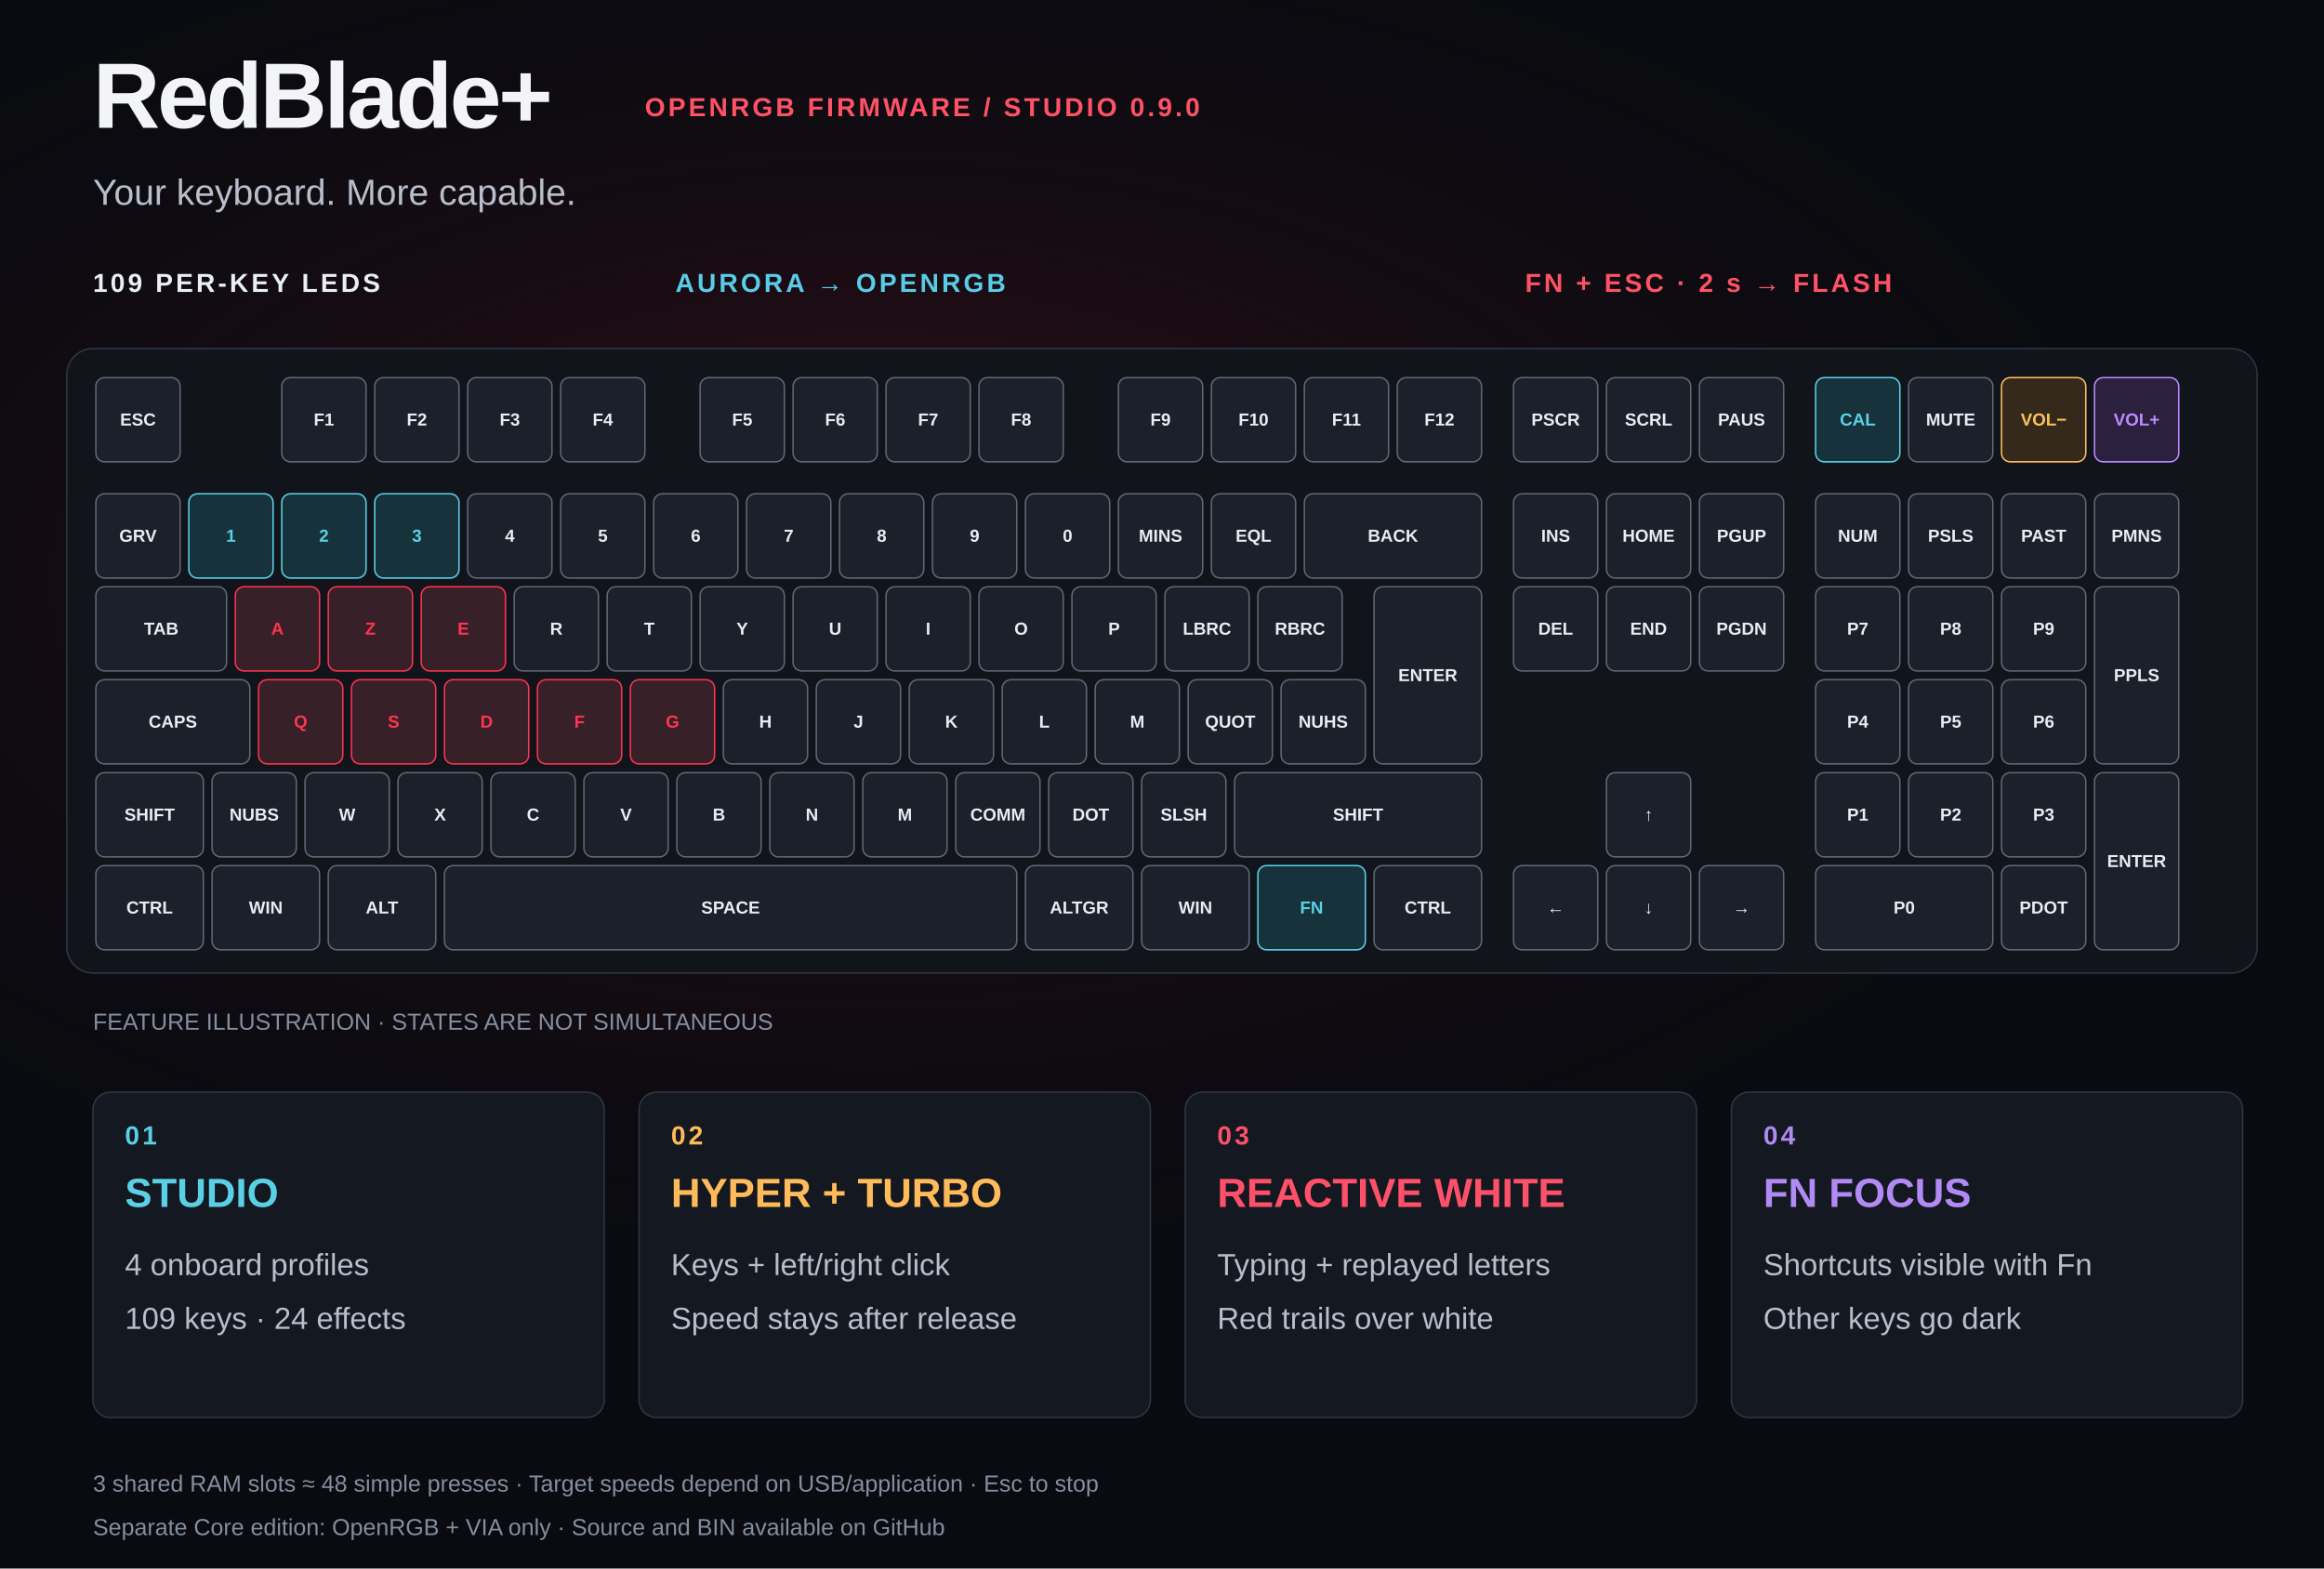
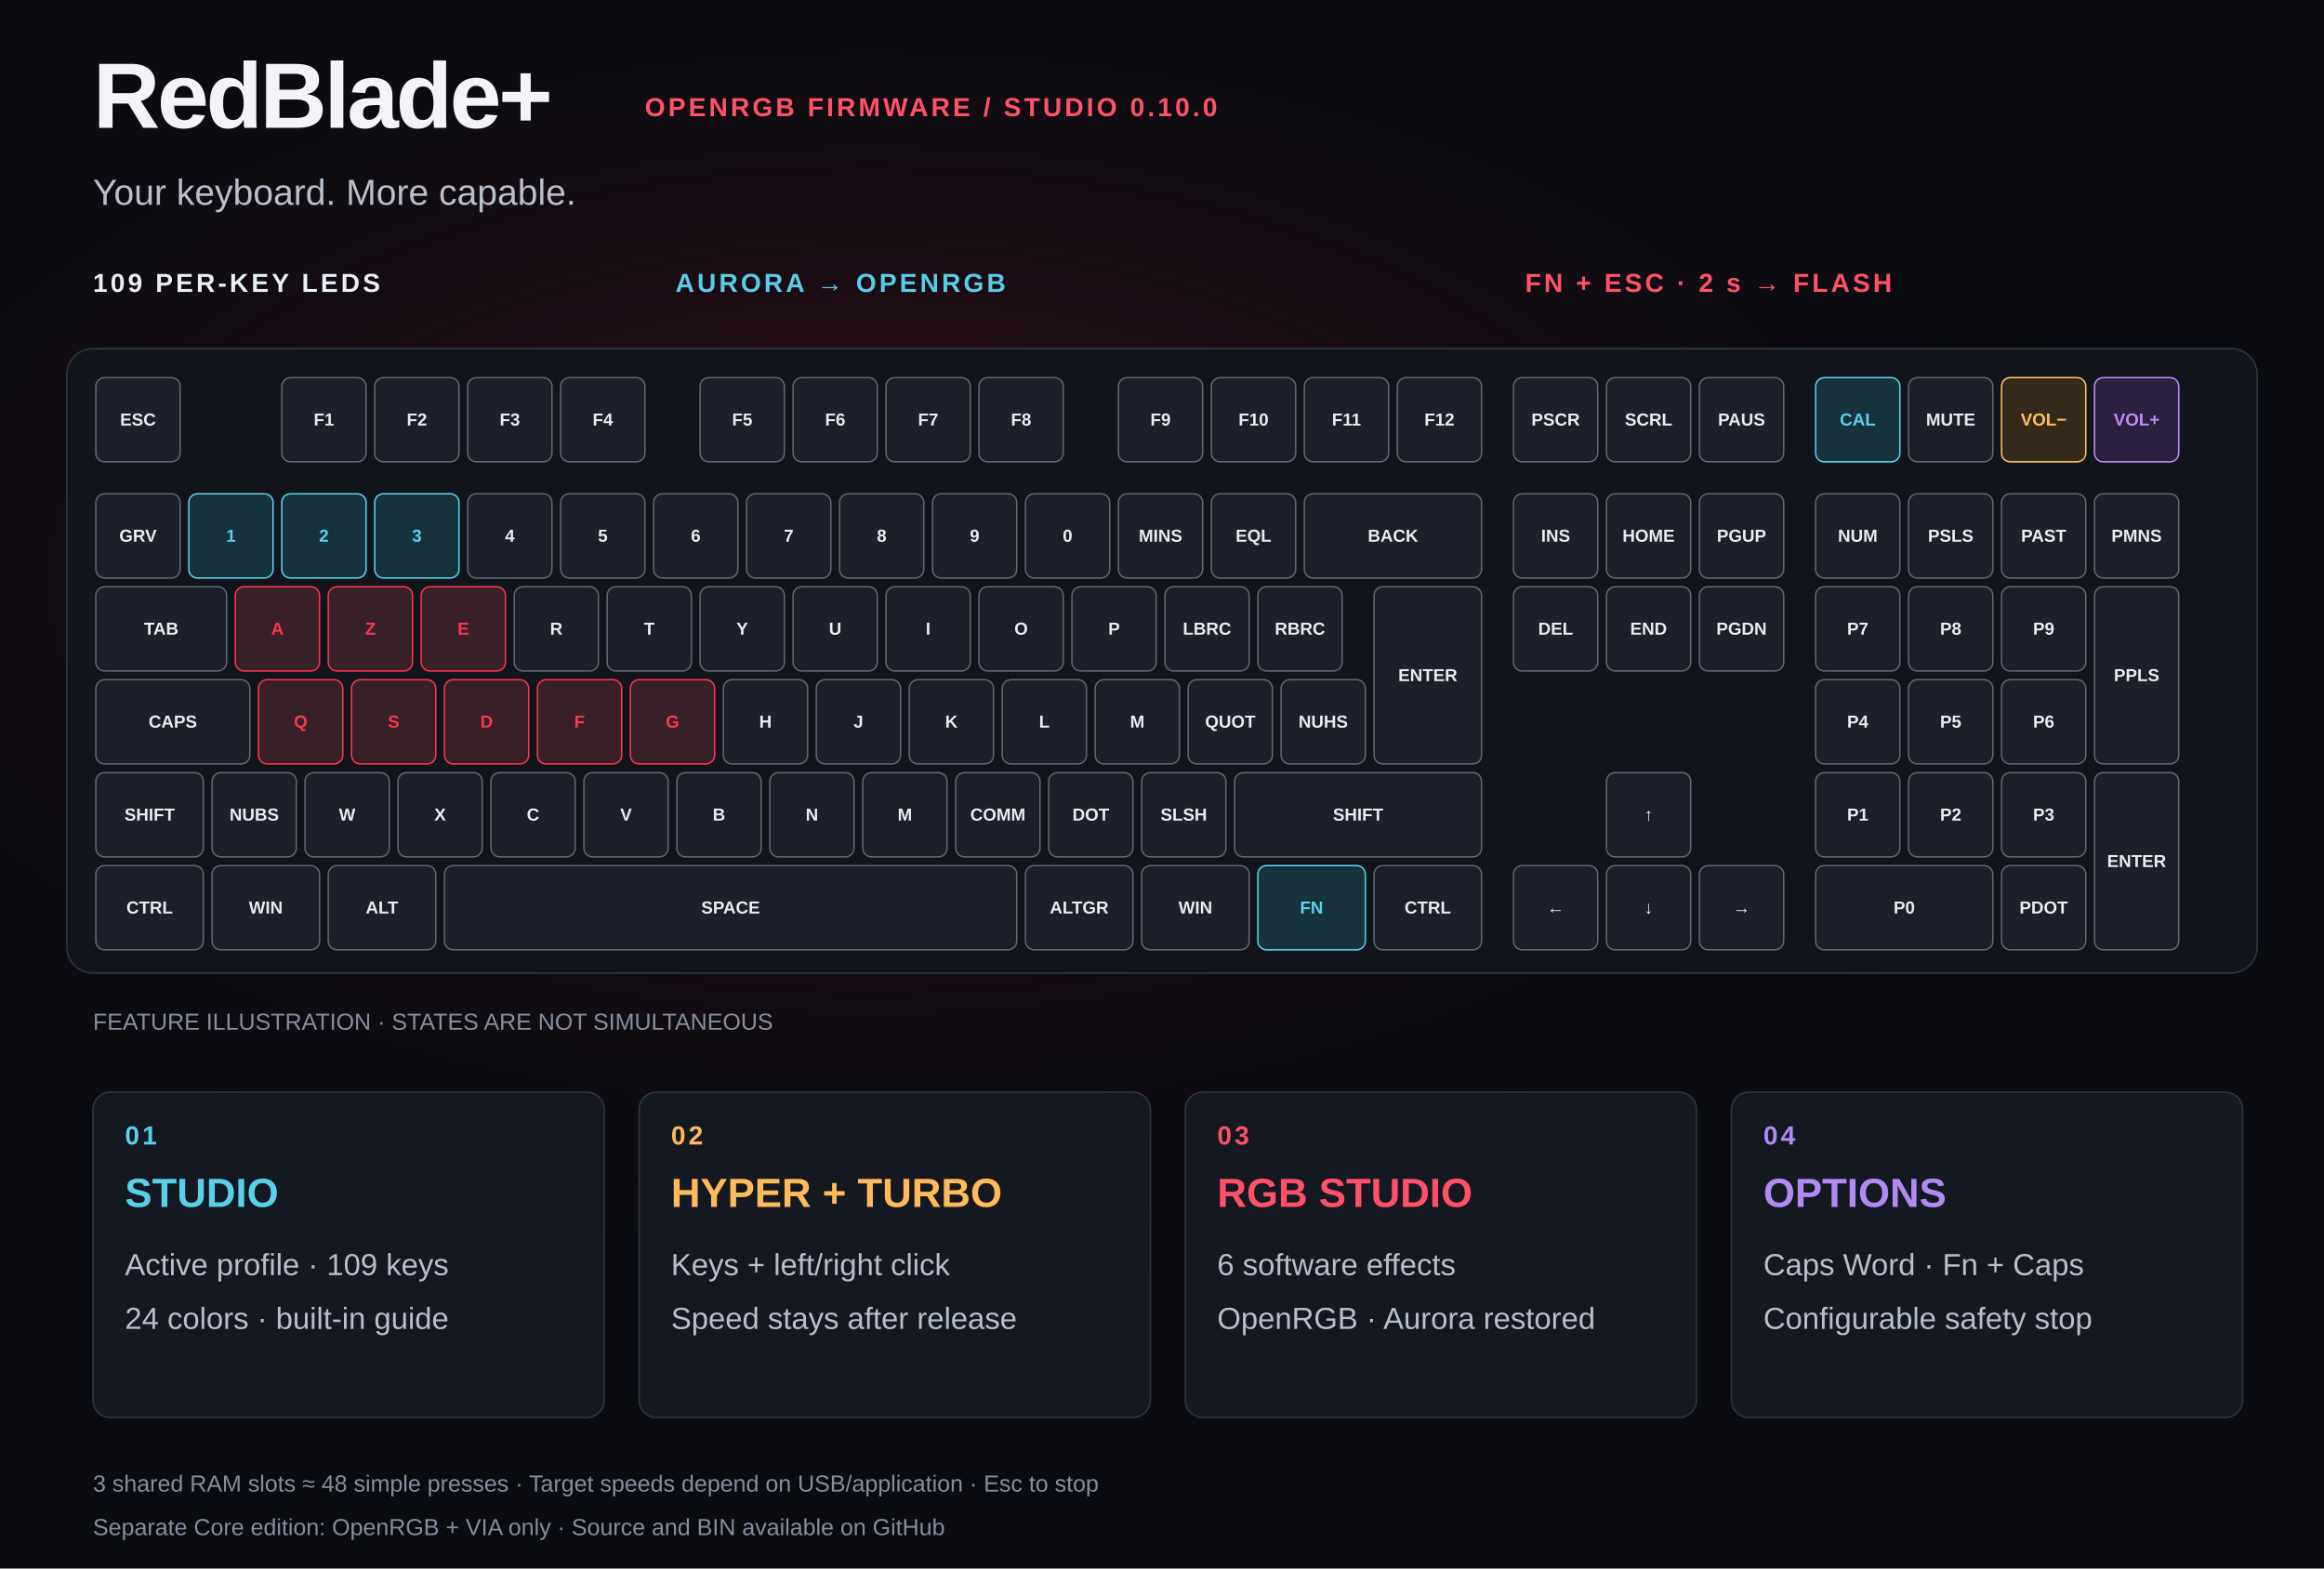
<svg xmlns="http://www.w3.org/2000/svg" width="1600" height="1080" viewBox="0 0 1600 1080">
  <defs>
    <radialGradient id="glow">
      <stop stop-color="#af1733" stop-opacity=".3" />
      <stop offset="1" stop-color="#090b10" stop-opacity="0" />
    </radialGradient>
  </defs>
  <rect width="1600" height="1080" fill="#090b10" />
  <ellipse cx="600" cy="400" rx="1000" ry="520" fill="url(#glow)" />
  <style>text{font-family:Arial,DejaVu Sans,sans-serif;fill:#f3f4f8}.brand{font-size:64px;font-weight:800;letter-spacing:-2px}.sub{font-size:25px;fill:#b8becb}.label{font-size:18px;font-weight:700;letter-spacing:2px}.card{font-size:28px;font-weight:700}.body{font-size:21px;fill:#b8becb}.key{font-size:12px;font-weight:700;text-anchor:middle}.small{font-size:16px;fill:#858e9f}</style>
  <text x="64" y="88" class="brand">RedBlade+</text>
-   <text x="444" y="80" class="label" style="fill:#ff5267">OPENRGB FIRMWARE  /  STUDIO 0.9.0</text>
+   <text x="444" y="80" class="label" style="fill:#ff5267">OPENRGB FIRMWARE  /  STUDIO 0.10.0</text>
  <text x="64" y="141" class="sub">Your keyboard. More capable.</text>
  <text x="64" y="201" class="label" style="fill:#e9eef7">109 PER-KEY LEDS</text>
  <text x="465" y="201" class="label" style="fill:#58cde8">AURORA → OPENRGB</text>
  <text x="1050" y="201" class="label" style="fill:#ff5267">FN + ESC  ·  2 s → FLASH</text>
  <rect x="46" y="240" width="1508" height="430" rx="18" fill="#11141b" stroke="#303641" />
  <rect x="66" y="260" width="58" height="58" rx="6" fill="#1c202a" stroke="#606775" />
  <text x="95.0" y="293.0" class="key" style="fill:#e9ecf2">ESC</text>
  <rect x="194" y="260" width="58" height="58" rx="6" fill="#1c202a" stroke="#606775" />
  <text x="223.0" y="293.0" class="key" style="fill:#e9ecf2">F1</text>
  <rect x="258" y="260" width="58" height="58" rx="6" fill="#1c202a" stroke="#606775" />
  <text x="287.0" y="293.0" class="key" style="fill:#e9ecf2">F2</text>
  <rect x="322" y="260" width="58" height="58" rx="6" fill="#1c202a" stroke="#606775" />
  <text x="351.0" y="293.0" class="key" style="fill:#e9ecf2">F3</text>
  <rect x="386" y="260" width="58" height="58" rx="6" fill="#1c202a" stroke="#606775" />
  <text x="415.0" y="293.0" class="key" style="fill:#e9ecf2">F4</text>
  <rect x="482.0" y="260" width="58" height="58" rx="6" fill="#1c202a" stroke="#606775" />
  <text x="511.0" y="293.0" class="key" style="fill:#e9ecf2">F5</text>
  <rect x="546.0" y="260" width="58" height="58" rx="6" fill="#1c202a" stroke="#606775" />
  <text x="575.0" y="293.0" class="key" style="fill:#e9ecf2">F6</text>
  <rect x="610.0" y="260" width="58" height="58" rx="6" fill="#1c202a" stroke="#606775" />
  <text x="639.0" y="293.0" class="key" style="fill:#e9ecf2">F7</text>
  <rect x="674.0" y="260" width="58" height="58" rx="6" fill="#1c202a" stroke="#606775" />
  <text x="703.0" y="293.0" class="key" style="fill:#e9ecf2">F8</text>
  <rect x="770" y="260" width="58" height="58" rx="6" fill="#1c202a" stroke="#606775" />
  <text x="799.0" y="293.0" class="key" style="fill:#e9ecf2">F9</text>
  <rect x="834" y="260" width="58" height="58" rx="6" fill="#1c202a" stroke="#606775" />
  <text x="863.0" y="293.0" class="key" style="fill:#e9ecf2">F10</text>
  <rect x="898" y="260" width="58" height="58" rx="6" fill="#1c202a" stroke="#606775" />
  <text x="927.0" y="293.0" class="key" style="fill:#e9ecf2">F11</text>
  <rect x="962" y="260" width="58" height="58" rx="6" fill="#1c202a" stroke="#606775" />
  <text x="991.0" y="293.0" class="key" style="fill:#e9ecf2">F12</text>
  <rect x="1042.0" y="260" width="58" height="58" rx="6" fill="#1c202a" stroke="#606775" />
  <text x="1071.0" y="293.0" class="key" style="fill:#e9ecf2">PSCR</text>
  <rect x="1106.0" y="260" width="58" height="58" rx="6" fill="#1c202a" stroke="#606775" />
  <text x="1135.0" y="293.0" class="key" style="fill:#e9ecf2">SCRL</text>
  <rect x="1170.0" y="260" width="58" height="58" rx="6" fill="#1c202a" stroke="#606775" />
  <text x="1199.0" y="293.0" class="key" style="fill:#e9ecf2">PAUS</text>
  <rect x="1250.0" y="260" width="58" height="58" rx="6" fill="#17323a" stroke="#59d2e9" />
  <text x="1279.0" y="293.0" class="key" style="fill:#59d2e9">CAL</text>
  <rect x="1314.0" y="260" width="58" height="58" rx="6" fill="#1c202a" stroke="#606775" />
  <text x="1343.0" y="293.0" class="key" style="fill:#e9ecf2">MUTE</text>
  <rect x="1378.0" y="260" width="58" height="58" rx="6" fill="#34291b" stroke="#ffc15b" />
  <text x="1407.0" y="293.0" class="key" style="fill:#ffc15b">VOL−</text>
  <rect x="1442.0" y="260" width="58" height="58" rx="6" fill="#2b203e" stroke="#be8bff" />
  <text x="1471.0" y="293.0" class="key" style="fill:#be8bff">VOL+</text>
  <rect x="66" y="340.0" width="58" height="58" rx="6" fill="#1c202a" stroke="#606775" />
  <text x="95.0" y="373.0" class="key" style="fill:#e9ecf2">GRV</text>
  <rect x="130" y="340.0" width="58" height="58" rx="6" fill="#17323a" stroke="#59d2e9" />
  <text x="159.0" y="373.0" class="key" style="fill:#59d2e9">1</text>
  <rect x="194" y="340.0" width="58" height="58" rx="6" fill="#17323a" stroke="#59d2e9" />
  <text x="223.0" y="373.0" class="key" style="fill:#59d2e9">2</text>
  <rect x="258" y="340.0" width="58" height="58" rx="6" fill="#17323a" stroke="#59d2e9" />
  <text x="287.0" y="373.0" class="key" style="fill:#59d2e9">3</text>
  <rect x="322" y="340.0" width="58" height="58" rx="6" fill="#1c202a" stroke="#606775" />
  <text x="351.0" y="373.0" class="key" style="fill:#e9ecf2">4</text>
  <rect x="386" y="340.0" width="58" height="58" rx="6" fill="#1c202a" stroke="#606775" />
  <text x="415.0" y="373.0" class="key" style="fill:#e9ecf2">5</text>
  <rect x="450" y="340.0" width="58" height="58" rx="6" fill="#1c202a" stroke="#606775" />
  <text x="479.0" y="373.0" class="key" style="fill:#e9ecf2">6</text>
  <rect x="514" y="340.0" width="58" height="58" rx="6" fill="#1c202a" stroke="#606775" />
  <text x="543.0" y="373.0" class="key" style="fill:#e9ecf2">7</text>
  <rect x="578" y="340.0" width="58" height="58" rx="6" fill="#1c202a" stroke="#606775" />
  <text x="607.0" y="373.0" class="key" style="fill:#e9ecf2">8</text>
  <rect x="642" y="340.0" width="58" height="58" rx="6" fill="#1c202a" stroke="#606775" />
  <text x="671.0" y="373.0" class="key" style="fill:#e9ecf2">9</text>
  <rect x="706" y="340.0" width="58" height="58" rx="6" fill="#1c202a" stroke="#606775" />
  <text x="735.0" y="373.0" class="key" style="fill:#e9ecf2">0</text>
  <rect x="770" y="340.0" width="58" height="58" rx="6" fill="#1c202a" stroke="#606775" />
  <text x="799.0" y="373.0" class="key" style="fill:#e9ecf2">MINS</text>
  <rect x="834" y="340.0" width="58" height="58" rx="6" fill="#1c202a" stroke="#606775" />
  <text x="863.0" y="373.0" class="key" style="fill:#e9ecf2">EQL</text>
  <rect x="898" y="340.0" width="122" height="58" rx="6" fill="#1c202a" stroke="#606775" />
  <text x="959.0" y="373.0" class="key" style="fill:#e9ecf2">BACK</text>
  <rect x="1042.0" y="340.0" width="58" height="58" rx="6" fill="#1c202a" stroke="#606775" />
  <text x="1071.0" y="373.0" class="key" style="fill:#e9ecf2">INS</text>
  <rect x="1106.0" y="340.0" width="58" height="58" rx="6" fill="#1c202a" stroke="#606775" />
  <text x="1135.0" y="373.0" class="key" style="fill:#e9ecf2">HOME</text>
  <rect x="1170.0" y="340.0" width="58" height="58" rx="6" fill="#1c202a" stroke="#606775" />
  <text x="1199.0" y="373.0" class="key" style="fill:#e9ecf2">PGUP</text>
  <rect x="1250.0" y="340.0" width="58" height="58" rx="6" fill="#1c202a" stroke="#606775" />
  <text x="1279.0" y="373.0" class="key" style="fill:#e9ecf2">NUM</text>
  <rect x="1314.0" y="340.0" width="58" height="58" rx="6" fill="#1c202a" stroke="#606775" />
  <text x="1343.0" y="373.0" class="key" style="fill:#e9ecf2">PSLS</text>
  <rect x="1378.0" y="340.0" width="58" height="58" rx="6" fill="#1c202a" stroke="#606775" />
  <text x="1407.0" y="373.0" class="key" style="fill:#e9ecf2">PAST</text>
  <rect x="1442.0" y="340.0" width="58" height="58" rx="6" fill="#1c202a" stroke="#606775" />
  <text x="1471.0" y="373.0" class="key" style="fill:#e9ecf2">PMNS</text>
  <rect x="66" y="404.0" width="90.0" height="58" rx="6" fill="#1c202a" stroke="#606775" />
  <text x="111.0" y="437.0" class="key" style="fill:#e9ecf2">TAB</text>
  <rect x="162.0" y="404.0" width="58" height="58" rx="6" fill="#382028" stroke="#ff344e" />
  <text x="191.0" y="437.0" class="key" style="fill:#ff344e">A</text>
  <rect x="226.0" y="404.0" width="58" height="58" rx="6" fill="#382028" stroke="#ff344e" />
  <text x="255.0" y="437.0" class="key" style="fill:#ff344e">Z</text>
  <rect x="290.0" y="404.0" width="58" height="58" rx="6" fill="#382028" stroke="#ff344e" />
  <text x="319.0" y="437.0" class="key" style="fill:#ff344e">E</text>
  <rect x="354.0" y="404.0" width="58" height="58" rx="6" fill="#1c202a" stroke="#606775" />
  <text x="383.0" y="437.0" class="key" style="fill:#e9ecf2">R</text>
  <rect x="418.0" y="404.0" width="58" height="58" rx="6" fill="#1c202a" stroke="#606775" />
  <text x="447.0" y="437.0" class="key" style="fill:#e9ecf2">T</text>
  <rect x="482.0" y="404.0" width="58" height="58" rx="6" fill="#1c202a" stroke="#606775" />
  <text x="511.0" y="437.0" class="key" style="fill:#e9ecf2">Y</text>
  <rect x="546.0" y="404.0" width="58" height="58" rx="6" fill="#1c202a" stroke="#606775" />
  <text x="575.0" y="437.0" class="key" style="fill:#e9ecf2">U</text>
  <rect x="610.0" y="404.0" width="58" height="58" rx="6" fill="#1c202a" stroke="#606775" />
  <text x="639.0" y="437.0" class="key" style="fill:#e9ecf2">I</text>
  <rect x="674.0" y="404.0" width="58" height="58" rx="6" fill="#1c202a" stroke="#606775" />
  <text x="703.0" y="437.0" class="key" style="fill:#e9ecf2">O</text>
  <rect x="738.0" y="404.0" width="58" height="58" rx="6" fill="#1c202a" stroke="#606775" />
  <text x="767.0" y="437.0" class="key" style="fill:#e9ecf2">P</text>
  <rect x="802.0" y="404.0" width="58" height="58" rx="6" fill="#1c202a" stroke="#606775" />
  <text x="831.0" y="437.0" class="key" style="fill:#e9ecf2">LBRC</text>
  <rect x="866.0" y="404.0" width="58" height="58" rx="6" fill="#1c202a" stroke="#606775" />
  <text x="895.0" y="437.0" class="key" style="fill:#e9ecf2">RBRC</text>
  <rect x="1042.0" y="404.0" width="58" height="58" rx="6" fill="#1c202a" stroke="#606775" />
  <text x="1071.0" y="437.0" class="key" style="fill:#e9ecf2">DEL</text>
  <rect x="1106.0" y="404.0" width="58" height="58" rx="6" fill="#1c202a" stroke="#606775" />
  <text x="1135.0" y="437.0" class="key" style="fill:#e9ecf2">END</text>
  <rect x="1170.0" y="404.0" width="58" height="58" rx="6" fill="#1c202a" stroke="#606775" />
  <text x="1199.0" y="437.0" class="key" style="fill:#e9ecf2">PGDN</text>
  <rect x="1250.0" y="404.0" width="58" height="58" rx="6" fill="#1c202a" stroke="#606775" />
  <text x="1279.0" y="437.0" class="key" style="fill:#e9ecf2">P7</text>
  <rect x="1314.0" y="404.0" width="58" height="58" rx="6" fill="#1c202a" stroke="#606775" />
  <text x="1343.0" y="437.0" class="key" style="fill:#e9ecf2">P8</text>
  <rect x="1378.0" y="404.0" width="58" height="58" rx="6" fill="#1c202a" stroke="#606775" />
  <text x="1407.0" y="437.0" class="key" style="fill:#e9ecf2">P9</text>
  <rect x="1442.0" y="404.0" width="58" height="122" rx="6" fill="#1c202a" stroke="#606775" />
  <text x="1471.0" y="469.0" class="key" style="fill:#e9ecf2">PPLS</text>
  <rect x="66" y="468.0" width="106.0" height="58" rx="6" fill="#1c202a" stroke="#606775" />
  <text x="119.0" y="501.0" class="key" style="fill:#e9ecf2">CAPS</text>
  <rect x="178.0" y="468.0" width="58" height="58" rx="6" fill="#382028" stroke="#ff344e" />
  <text x="207.0" y="501.0" class="key" style="fill:#ff344e">Q</text>
  <rect x="242.0" y="468.0" width="58" height="58" rx="6" fill="#382028" stroke="#ff344e" />
  <text x="271.0" y="501.0" class="key" style="fill:#ff344e">S</text>
  <rect x="306.0" y="468.0" width="58" height="58" rx="6" fill="#382028" stroke="#ff344e" />
  <text x="335.0" y="501.0" class="key" style="fill:#ff344e">D</text>
  <rect x="370.0" y="468.0" width="58" height="58" rx="6" fill="#382028" stroke="#ff344e" />
  <text x="399.0" y="501.0" class="key" style="fill:#ff344e">F</text>
  <rect x="434.0" y="468.0" width="58" height="58" rx="6" fill="#382028" stroke="#ff344e" />
  <text x="463.0" y="501.0" class="key" style="fill:#ff344e">G</text>
  <rect x="498.0" y="468.0" width="58" height="58" rx="6" fill="#1c202a" stroke="#606775" />
  <text x="527.0" y="501.0" class="key" style="fill:#e9ecf2">H</text>
  <rect x="562.0" y="468.0" width="58" height="58" rx="6" fill="#1c202a" stroke="#606775" />
  <text x="591.0" y="501.0" class="key" style="fill:#e9ecf2">J</text>
  <rect x="626.0" y="468.0" width="58" height="58" rx="6" fill="#1c202a" stroke="#606775" />
  <text x="655.0" y="501.0" class="key" style="fill:#e9ecf2">K</text>
  <rect x="690.0" y="468.0" width="58" height="58" rx="6" fill="#1c202a" stroke="#606775" />
  <text x="719.0" y="501.0" class="key" style="fill:#e9ecf2">L</text>
  <rect x="754.0" y="468.0" width="58" height="58" rx="6" fill="#1c202a" stroke="#606775" />
  <text x="783.0" y="501.0" class="key" style="fill:#e9ecf2">M</text>
  <rect x="818.0" y="468.0" width="58" height="58" rx="6" fill="#1c202a" stroke="#606775" />
  <text x="847.0" y="501.0" class="key" style="fill:#e9ecf2">QUOT</text>
  <rect x="882.0" y="468.0" width="58" height="58" rx="6" fill="#1c202a" stroke="#606775" />
  <text x="911.0" y="501.0" class="key" style="fill:#e9ecf2">NUHS</text>
  <rect x="946.0" y="404.0" width="74.0" height="122" rx="6" fill="#1c202a" stroke="#606775" />
  <text x="983.0" y="469.0" class="key" style="fill:#e9ecf2">ENTER</text>
  <rect x="1250.0" y="468.0" width="58" height="58" rx="6" fill="#1c202a" stroke="#606775" />
  <text x="1279.0" y="501.0" class="key" style="fill:#e9ecf2">P4</text>
  <rect x="1314.0" y="468.0" width="58" height="58" rx="6" fill="#1c202a" stroke="#606775" />
  <text x="1343.0" y="501.0" class="key" style="fill:#e9ecf2">P5</text>
  <rect x="1378.0" y="468.0" width="58" height="58" rx="6" fill="#1c202a" stroke="#606775" />
  <text x="1407.0" y="501.0" class="key" style="fill:#e9ecf2">P6</text>
  <rect x="66" y="532.0" width="74.0" height="58" rx="6" fill="#1c202a" stroke="#606775" />
  <text x="103.0" y="565.0" class="key" style="fill:#e9ecf2">SHIFT</text>
  <rect x="146.0" y="532.0" width="58" height="58" rx="6" fill="#1c202a" stroke="#606775" />
  <text x="175.0" y="565.0" class="key" style="fill:#e9ecf2">NUBS</text>
  <rect x="210.0" y="532.0" width="58" height="58" rx="6" fill="#1c202a" stroke="#606775" />
  <text x="239.0" y="565.0" class="key" style="fill:#e9ecf2">W</text>
  <rect x="274.0" y="532.0" width="58" height="58" rx="6" fill="#1c202a" stroke="#606775" />
  <text x="303.0" y="565.0" class="key" style="fill:#e9ecf2">X</text>
  <rect x="338.0" y="532.0" width="58" height="58" rx="6" fill="#1c202a" stroke="#606775" />
  <text x="367.0" y="565.0" class="key" style="fill:#e9ecf2">C</text>
  <rect x="402.0" y="532.0" width="58" height="58" rx="6" fill="#1c202a" stroke="#606775" />
  <text x="431.0" y="565.0" class="key" style="fill:#e9ecf2">V</text>
  <rect x="466.0" y="532.0" width="58" height="58" rx="6" fill="#1c202a" stroke="#606775" />
  <text x="495.0" y="565.0" class="key" style="fill:#e9ecf2">B</text>
  <rect x="530.0" y="532.0" width="58" height="58" rx="6" fill="#1c202a" stroke="#606775" />
  <text x="559.0" y="565.0" class="key" style="fill:#e9ecf2">N</text>
  <rect x="594.0" y="532.0" width="58" height="58" rx="6" fill="#1c202a" stroke="#606775" />
  <text x="623.0" y="565.0" class="key" style="fill:#e9ecf2">M</text>
  <rect x="658.0" y="532.0" width="58" height="58" rx="6" fill="#1c202a" stroke="#606775" />
  <text x="687.0" y="565.0" class="key" style="fill:#e9ecf2">COMM</text>
  <rect x="722.0" y="532.0" width="58" height="58" rx="6" fill="#1c202a" stroke="#606775" />
  <text x="751.0" y="565.0" class="key" style="fill:#e9ecf2">DOT</text>
  <rect x="786.0" y="532.0" width="58" height="58" rx="6" fill="#1c202a" stroke="#606775" />
  <text x="815.0" y="565.0" class="key" style="fill:#e9ecf2">SLSH</text>
  <rect x="850.0" y="532.0" width="170.0" height="58" rx="6" fill="#1c202a" stroke="#606775" />
  <text x="935.0" y="565.0" class="key" style="fill:#e9ecf2">SHIFT</text>
  <rect x="1106.0" y="532.0" width="58" height="58" rx="6" fill="#1c202a" stroke="#606775" />
  <text x="1135.0" y="565.0" class="key" style="fill:#e9ecf2">↑</text>
  <rect x="1250.0" y="532.0" width="58" height="58" rx="6" fill="#1c202a" stroke="#606775" />
  <text x="1279.0" y="565.0" class="key" style="fill:#e9ecf2">P1</text>
  <rect x="1314.0" y="532.0" width="58" height="58" rx="6" fill="#1c202a" stroke="#606775" />
  <text x="1343.0" y="565.0" class="key" style="fill:#e9ecf2">P2</text>
  <rect x="1378.0" y="532.0" width="58" height="58" rx="6" fill="#1c202a" stroke="#606775" />
  <text x="1407.0" y="565.0" class="key" style="fill:#e9ecf2">P3</text>
  <rect x="1442.0" y="532.0" width="58" height="122" rx="6" fill="#1c202a" stroke="#606775" />
  <text x="1471.0" y="597.0" class="key" style="fill:#e9ecf2">ENTER</text>
  <rect x="66" y="596.0" width="74.0" height="58" rx="6" fill="#1c202a" stroke="#606775" />
  <text x="103.0" y="629.0" class="key" style="fill:#e9ecf2">CTRL</text>
  <rect x="146.0" y="596.0" width="74.0" height="58" rx="6" fill="#1c202a" stroke="#606775" />
  <text x="183.0" y="629.0" class="key" style="fill:#e9ecf2">WIN</text>
  <rect x="226.0" y="596.0" width="74.0" height="58" rx="6" fill="#1c202a" stroke="#606775" />
  <text x="263.0" y="629.0" class="key" style="fill:#e9ecf2">ALT</text>
  <rect x="306.0" y="596.0" width="394.0" height="58" rx="6" fill="#1c202a" stroke="#606775" />
  <text x="503.0" y="629.0" class="key" style="fill:#e9ecf2">SPACE</text>
  <rect x="706" y="596.0" width="74.0" height="58" rx="6" fill="#1c202a" stroke="#606775" />
  <text x="743.0" y="629.0" class="key" style="fill:#e9ecf2">ALTGR</text>
  <rect x="786.0" y="596.0" width="74.0" height="58" rx="6" fill="#1c202a" stroke="#606775" />
  <text x="823.0" y="629.0" class="key" style="fill:#e9ecf2">WIN</text>
  <rect x="866.0" y="596.0" width="74.0" height="58" rx="6" fill="#17323a" stroke="#59d2e9" />
  <text x="903.0" y="629.0" class="key" style="fill:#59d2e9">FN</text>
  <rect x="946.0" y="596.0" width="74.0" height="58" rx="6" fill="#1c202a" stroke="#606775" />
  <text x="983.0" y="629.0" class="key" style="fill:#e9ecf2">CTRL</text>
  <rect x="1042.0" y="596.0" width="58" height="58" rx="6" fill="#1c202a" stroke="#606775" />
  <text x="1071.0" y="629.0" class="key" style="fill:#e9ecf2">←</text>
  <rect x="1106.0" y="596.0" width="58" height="58" rx="6" fill="#1c202a" stroke="#606775" />
  <text x="1135.0" y="629.0" class="key" style="fill:#e9ecf2">↓</text>
  <rect x="1170.0" y="596.0" width="58" height="58" rx="6" fill="#1c202a" stroke="#606775" />
  <text x="1199.0" y="629.0" class="key" style="fill:#e9ecf2">→</text>
  <rect x="1250.0" y="596.0" width="122" height="58" rx="6" fill="#1c202a" stroke="#606775" />
  <text x="1311.0" y="629.0" class="key" style="fill:#e9ecf2">P0</text>
  <rect x="1378.0" y="596.0" width="58" height="58" rx="6" fill="#1c202a" stroke="#606775" />
  <text x="1407.0" y="629.0" class="key" style="fill:#e9ecf2">PDOT</text>
  <text x="64" y="709" class="small">FEATURE ILLUSTRATION · STATES ARE NOT SIMULTANEOUS</text>
  <rect x="64" y="752" width="352" height="224" rx="12" fill="#141820" stroke="#303641" />
  <text x="86" y="788" class="label" style="fill:#5ad0e7">01</text>
  <text x="86" y="831" class="card" style="fill:#5ad0e7">STUDIO</text>
-   <text x="86" y="878" class="body">4 onboard profiles</text>
-   <text x="86" y="915" class="body">109 keys · 24 effects</text>
+   <text x="86" y="878" class="body">Active profile · 109 keys</text>
+   <text x="86" y="915" class="body">24 colors · built-in guide</text>
  <rect x="440" y="752" width="352" height="224" rx="12" fill="#141820" stroke="#303641" />
  <text x="462" y="788" class="label" style="fill:#ffba5a">02</text>
  <text x="462" y="831" class="card" style="fill:#ffba5a">HYPER + TURBO</text>
  <text x="462" y="878" class="body">Keys + left/right click</text>
  <text x="462" y="915" class="body">Speed stays after release</text>
  <rect x="816" y="752" width="352" height="224" rx="12" fill="#141820" stroke="#303641" />
  <text x="838" y="788" class="label" style="fill:#ff5069">03</text>
-   <text x="838" y="831" class="card" style="fill:#ff5069">REACTIVE WHITE</text>
-   <text x="838" y="878" class="body">Typing + replayed letters</text>
-   <text x="838" y="915" class="body">Red trails over white</text>
+   <text x="838" y="831" class="card" style="fill:#ff5069">RGB STUDIO</text>
+   <text x="838" y="878" class="body">6 software effects</text>
+   <text x="838" y="915" class="body">OpenRGB · Aurora restored</text>
  <rect x="1192" y="752" width="352" height="224" rx="12" fill="#141820" stroke="#303641" />
  <text x="1214" y="788" class="label" style="fill:#b28af5">04</text>
-   <text x="1214" y="831" class="card" style="fill:#b28af5">FN FOCUS</text>
-   <text x="1214" y="878" class="body">Shortcuts visible with Fn</text>
-   <text x="1214" y="915" class="body">Other keys go dark</text>
+   <text x="1214" y="831" class="card" style="fill:#b28af5">OPTIONS</text>
+   <text x="1214" y="878" class="body">Caps Word · Fn + Caps</text>
+   <text x="1214" y="915" class="body">Configurable safety stop</text>
  <text x="64" y="1027" class="small">3 shared RAM slots ≈ 48 simple presses · Target speeds depend on USB/application · Esc to stop</text>
  <text x="64" y="1057" class="small">Separate Core edition: OpenRGB + VIA only · Source and BIN available on GitHub</text>
</svg>
